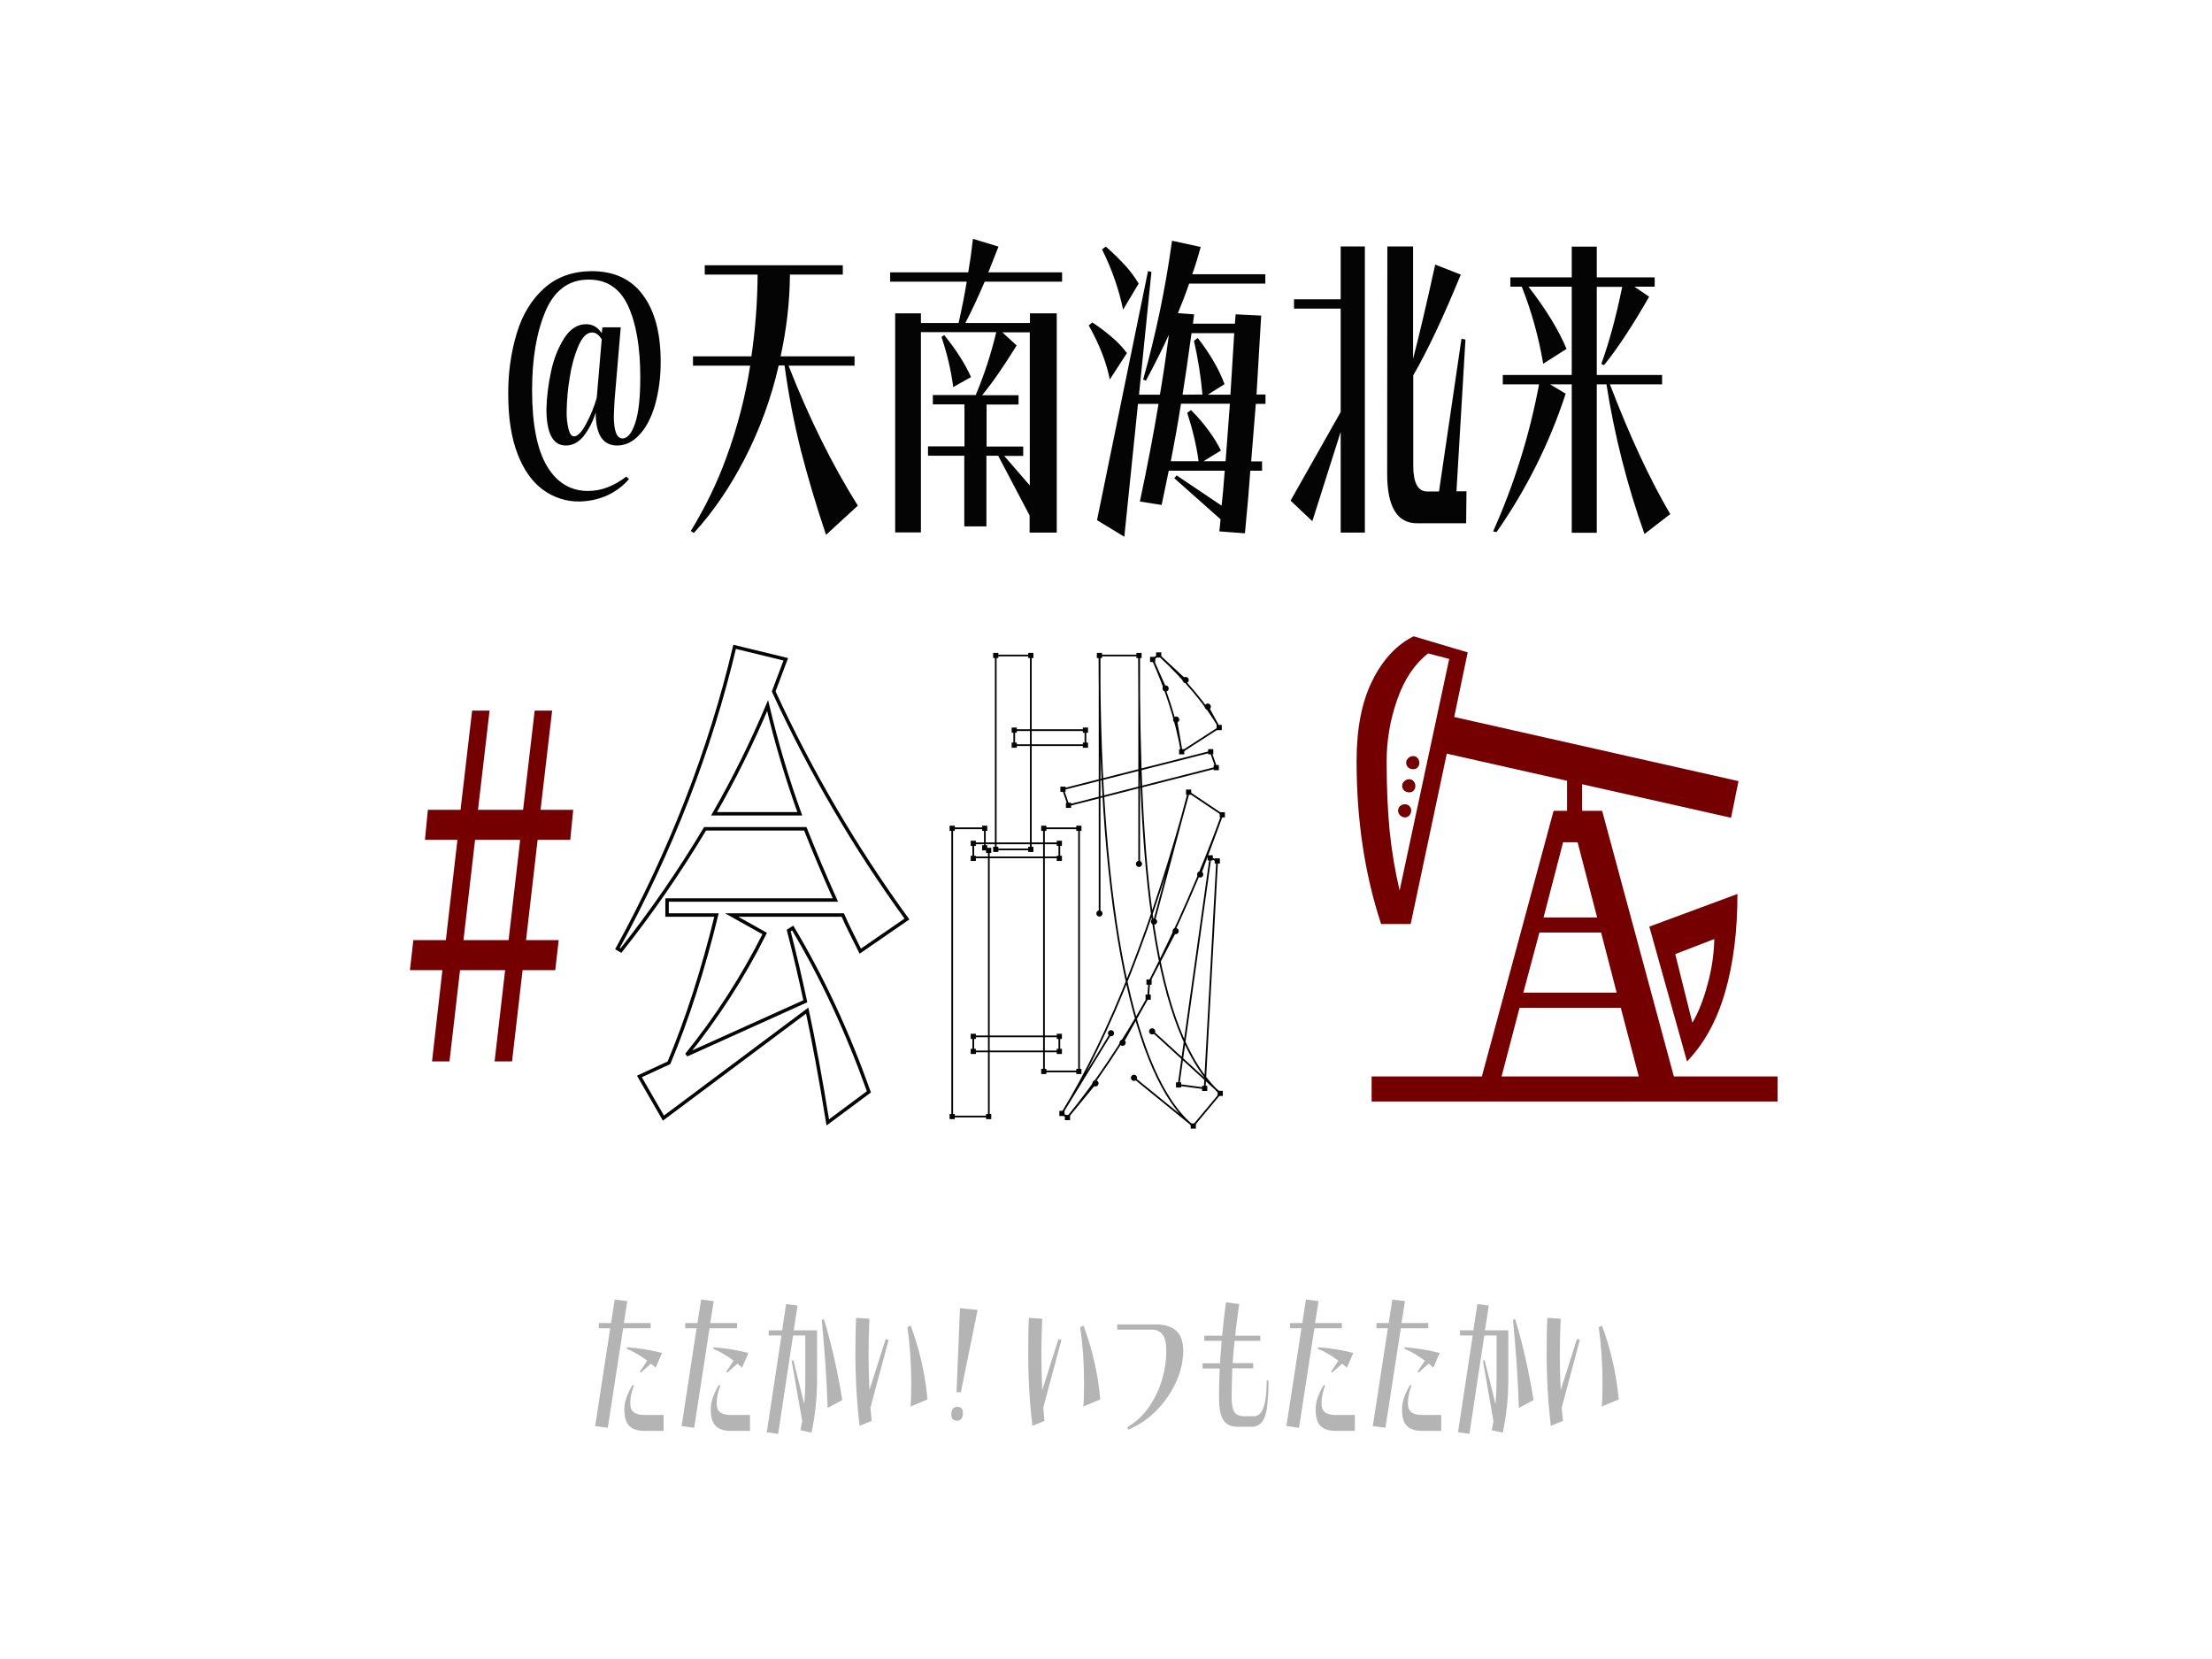
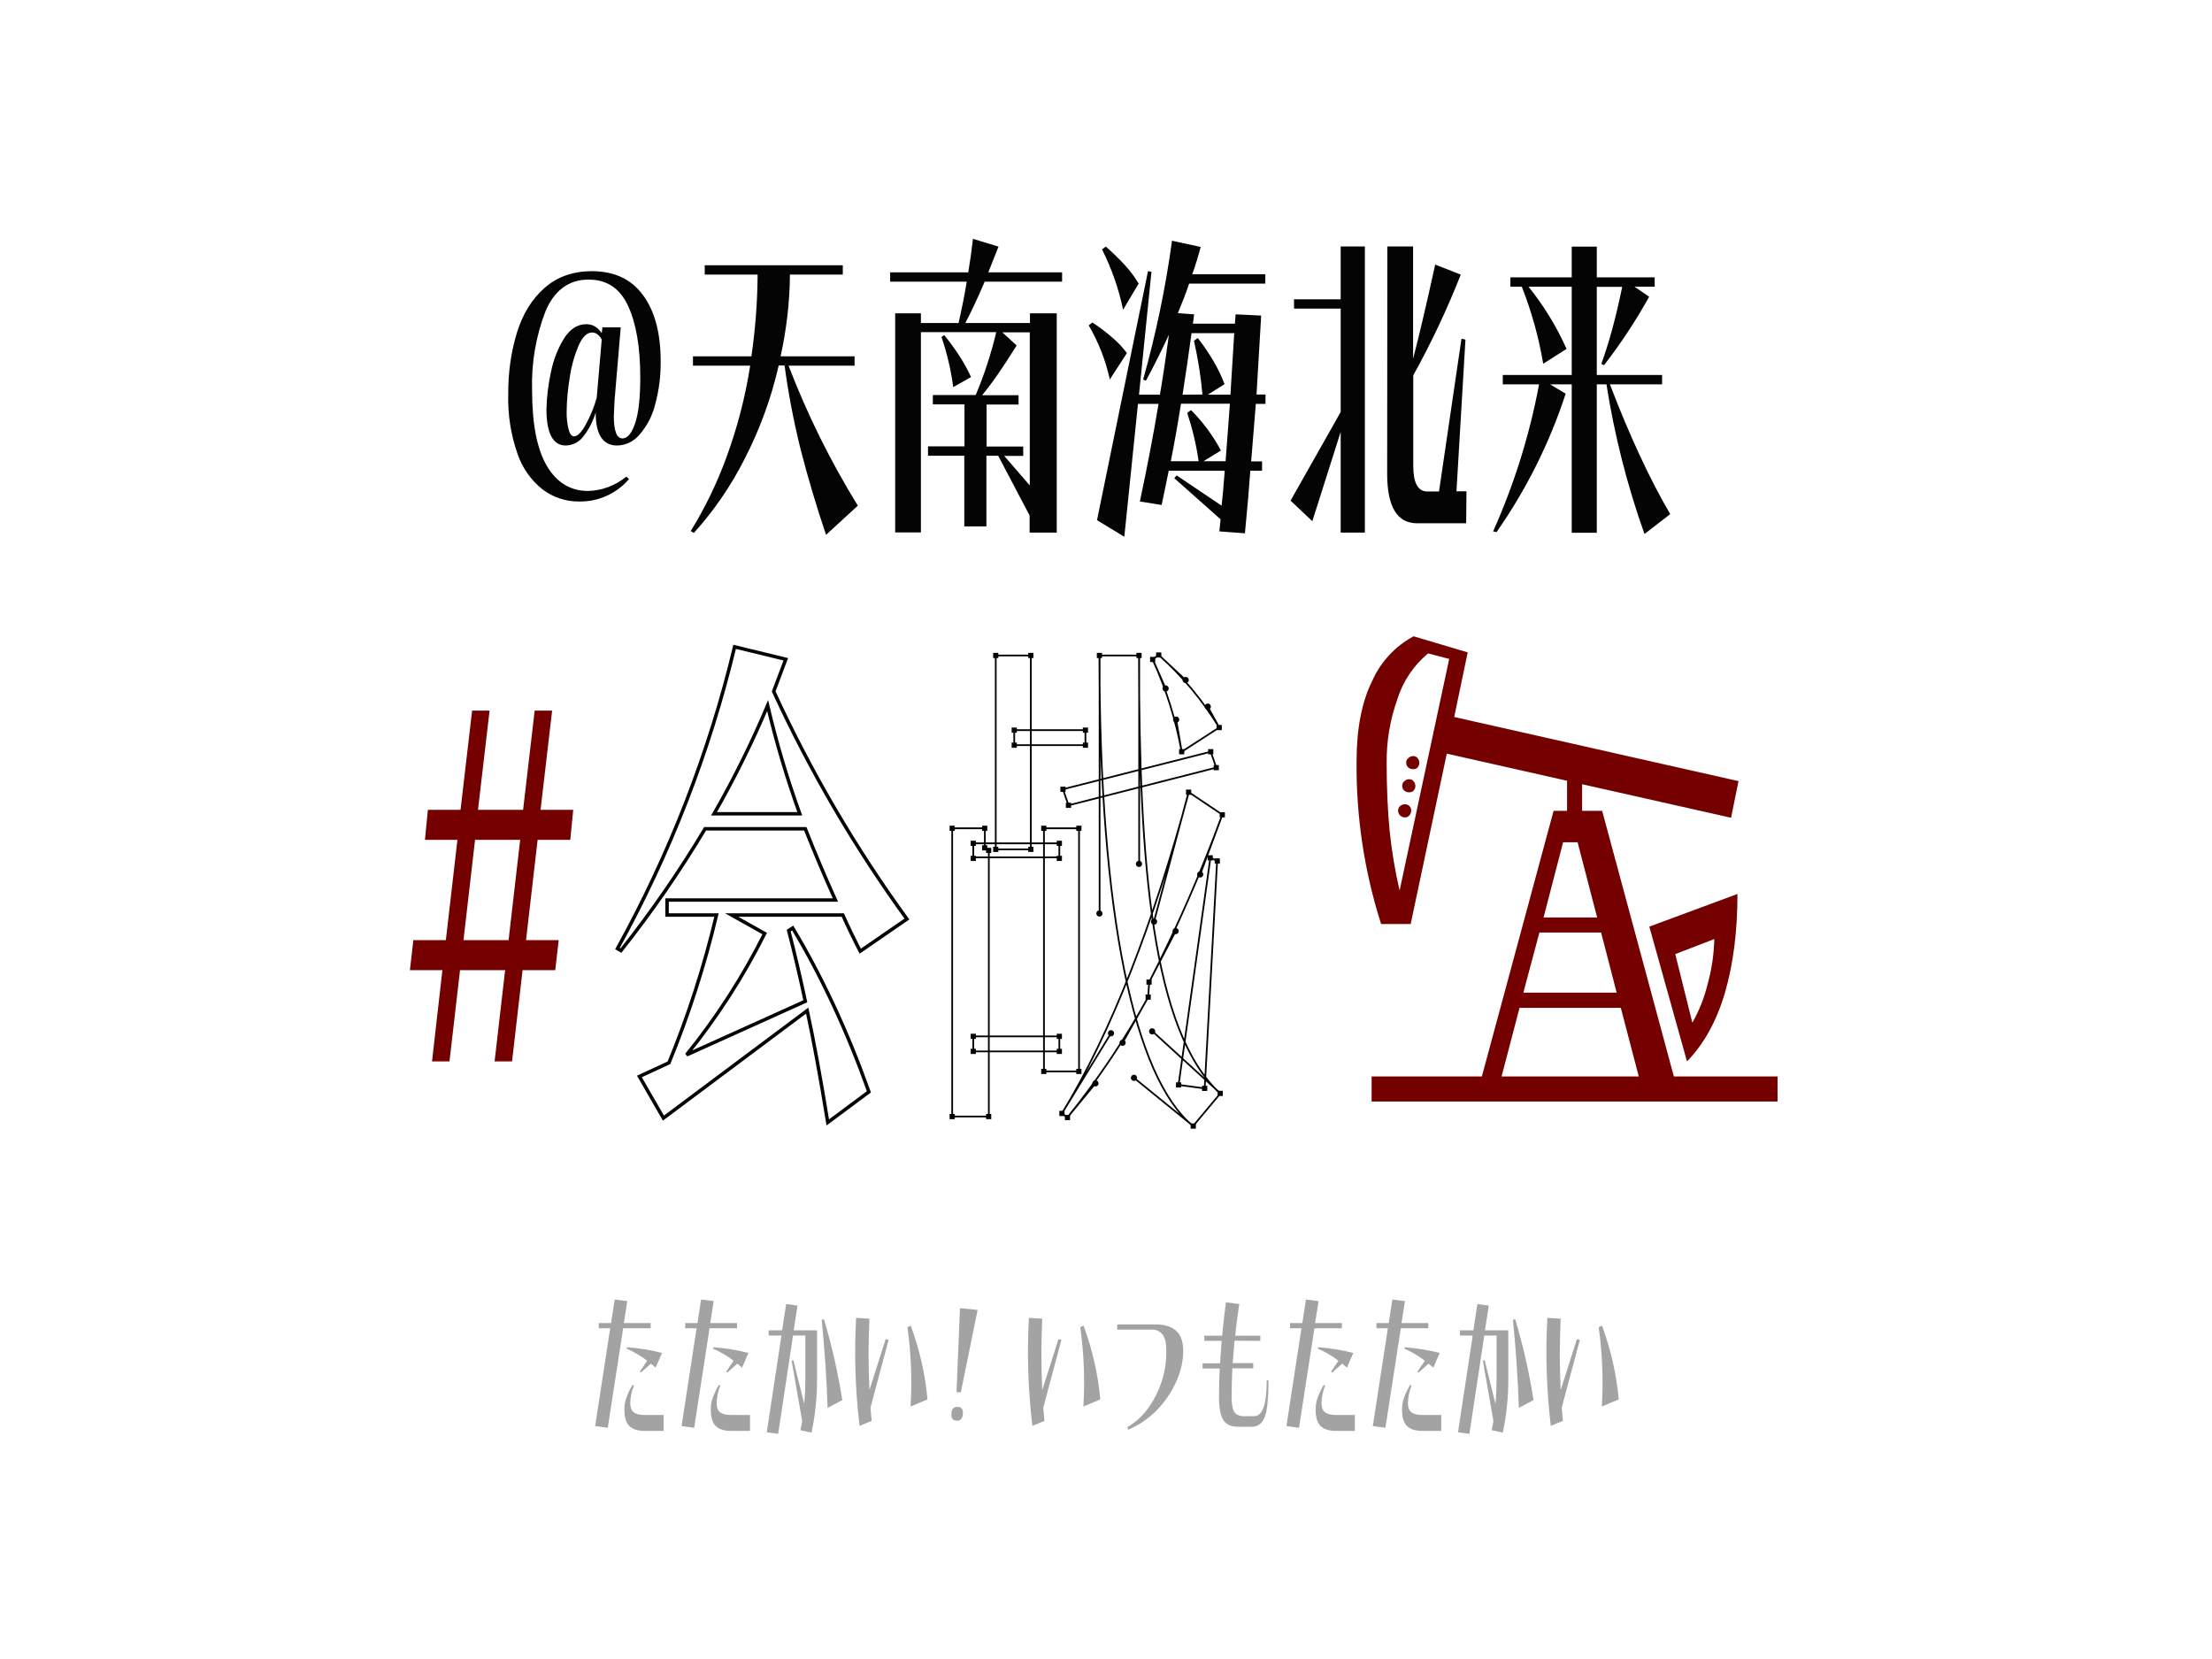
- <svg xmlns="http://www.w3.org/2000/svg" viewBox="0 0 1280 960" style="enable-background:new 0 0 1280 960;fill:#040404" xml:space="preserve">
-   <path d="M315.7 180c-5.2 12.2-7.8 27.4-7.8 45.8 0 19.7 2.9 34.3 8.6 43.9s13.7 14.4 23.8 14.4c7.6 0 14.9-2.8 22.1-8.3l1.6 1.4c-3.7 4.3-8.4 7.7-13.6 9.9-4.8 2-10 3-15.2 3.1-7.5.1-14.9-2.3-21-6.8-6.2-4.5-11.1-11.4-14.7-20.7-3.6-9.3-5.4-20.8-5.4-34.5-.1-12.1 1.5-24.1 5-35.6 3.3-10.8 8.6-19.4 15.9-25.9s16.4-9.7 27.3-9.8c13.1 0 23 4.6 29.8 13.9 6.8 9.2 10.2 22 10.2 38.2.1 8.6-1 17.2-3.3 25.5-2.2 7.4-5.2 13.1-9.1 17.2-3.8 4.1-8.1 6.1-12.8 6.1-8.3 0-12.4-6.4-12.4-19.1-1.5 5-3.9 9.7-7.1 13.8-2.9 3.5-6.3 5.3-10.2 5.3-7.4 0-11.2-7-11.2-21.1.2-7.3 1.1-14.6 2.7-21.8 1.4-6.9 4-13.5 7.7-19.4 3.5-5.3 7.7-7.9 12.6-7.9 3.7 0 6.7 1.7 9 5.2l.4-3.4h10.6l-3.6 42.5c-.2 4.6-.4 7.6-.4 9 0 8.5 1.7 12.8 5 12.8 2.9 0 5.3-2.9 7.3-8.7 2-5.8 3-14.7 3-26.7 0-17.5-2.4-31.3-7.1-41.4s-12.3-15.1-22.6-15.1c-11.4-.1-19.9 6-25.1 18.2zm13.3 68.4c.7 2.7 1.8 4.1 3.2 4.1 2 0 4.4-2.4 6.9-7.1 2.6-4.8 4.7-9.9 6.2-15.2l2.9-33.8c-1.6-2.6-3.4-4-5.6-4-3 0-5.6 2.6-7.8 7.6-2.5 5.9-4.2 12.1-5.1 18.4-1.1 6.5-1.7 13-1.8 19.6-.1 3.5.3 7 1.1 10.4zm105.8-42.2c2.3-15.7 3.5-31.5 3.6-47.3h-30.6v-5.4h79.9v5.4h-30.6c-.1 15.9-2 31.8-5.4 47.3h42.8v5.4h-38.2c11.9 30.4 25.3 57.4 40.1 81L478 309.5c-5.9-17.5-10.7-33.9-14.6-49-4-16.1-7.2-32.5-9.4-49h-3.4c-4.3 18.9-11 37.2-19.9 54.4-8.7 16.7-18.4 30.8-29.2 42.5l-1.8-1.1c8.3-13.5 15.3-27.9 20.7-42.8 6.3-17.2 10.9-34.9 13.7-52.9H401v-5.4h33.8zm176.7-24.9v126.9h-15.7v-9.9l-18.2-34.6h-6.8v40.9H558v-40.9h-21v-5.4h21.1V234h-18.3v-5.4h24.8c5-11.8 8.9-23.9 11.9-36.4h-43.6v115.9H518V181.3h14.9v5.6h21.8c2-8.9 3.6-16.9 4.7-23.9h-44.3v-5.4h45.2c1.1-6.5 2-13 2.7-19.4l14.8 4.5-5.9 14.9h42.7v5.4h-44.8c-4 9.3-7.7 17.3-11.2 23.9H596v-5.6h15.5zm-65.1 12.6c7.1 8.8 12.2 16.9 15.5 24.3l-10.3 5.8c-1.3-9.9-3.6-19.6-6.8-29l1.6-1.1zm43 34.8v5.4h-18.5v24.3h21.2v5.4h-11l14.8 17.1v-88.6H580l8.3 7.6c-7.7 12.4-14.3 22-20 28.8h21.1zm42.7-42.1c4.2 2.7 8.2 5.8 12 9.1 3 2.6 5.6 5.4 8 8.6l-9.9 15.3c-2-10.1-6.1-20.5-12.2-31.3l2.1-1.7zm32.2-29.7 2 .4-7.2 71.1h12.1c1.4-8.2 3.2-19.7 5.2-34.7-3.7 8.2-8.2 17-13.3 26.6l-1.6-.7c7.4-26.3 13-53.2 16.7-80.3l16.6 3.6c-1.6 5.9-3.2 11.2-4.9 15.8h42.3v5.4h-44.1c-1.8 5.4-4 11.1-6.5 17.1l9.4.7-.7 5.4h24.3l.4-5.4 14.8.7-2.7 45.7h5.2v5.4h-5.6L724 267h6.3v5.4h-6.8c-.6 8.8-1.6 20.8-3.1 36.2l-14.8-1.1.7-7-26.8-23.8 1.4-1.6 26 17.5c.5-4.1 1.1-10.8 1.8-20.2h-32.4l-4.1 19.8-12.6-2c4.3-20.2 7.9-39 10.8-56.5h-11.9l-7.9 76.9-15.8-9.6 29.5-144.1zm-13.1-3.2c2.9 3.2 5.5 6.7 7.7 10.4l-9 15.1c-2.5-12.1-6.7-23.9-12.2-34.9l2.2-1.6c3.9 3.4 7.7 7.1 11.3 11zM693.6 267c-1.3-9.5-3.6-18.9-6.6-28.1l2.2-1.6c3.7 3.7 7.2 7.7 10.3 12 2.7 3.6 5 7.4 7 11.4l-10.1 6.2h12.8l2.5-33.3h-28.3c-1.8 11.5-3.8 22.6-5.9 33.3h16.1zm2.2-38.7c-.9-10.5-2.6-20.9-4.9-31.1l2.2-1.6c3.4 4.3 6.5 8.9 9.3 13.7 2.4 4.1 4.5 8.5 6.2 13l-9.7 6.1H712l2.2-35.6h-24.7c-2.2 15.8-3.9 27.7-5.2 35.6l11.5-.1zm94-85.7v165.6h-14v-58.3l-16.4 51.7-12.6-11.9 29-51.3v-59.8h-27v-5.4h27v-30.6h14zm13 0h14.9v65c3.1-11.8 7.4-29.9 12.8-54.5l14.8 5.8c-10 24.4-19.1 43.8-27.5 58.3v52.4c0 9.8 2.7 14.8 8.1 14.8h6.8l13-88.4 2.3.5-5.2 87.8h5.8l-.2 18.5H820c-11.5 0-17.3-9.5-17.3-28.6l.1-131.6zM909.5 217v-51.1h-25c10.2 13.2 17.5 25.2 22 36l-13.5 8.6c-2.6-15.3-6.7-30.2-12.4-44.6H874v-5.4h35.5v-17.8H924v17.8h33.5v5.4h-11.7l8.5 5.8c-9.7 16.9-18.4 30.1-26.1 39.6l-1.6-.7c4.4-12 8.5-26.9 12.1-44.6H924v51h37.8v5.4h-30.2c11.4 29.8 23 54.8 34.9 75.1L951.6 309c-10-28.1-17.4-57.1-22-86.6H924v85.9h-14.5v-85.9H897l9 5.4c-9.3 28.5-22.8 55.5-40 80.1l-2-.4c12.2-27.2 21.1-55.8 26.6-85.1h-21V217h39.9z" />
-   <path d="M353.1 768.6h-6.6v-3h7.1l2.1-13.6 7.3.9-2 12.7h15.5v3h-15.9l-8.9 57.6-7.3-1 8.7-56.6zm9.4 40.1c.9-2.5 2.1-5 3.5-7.3l.8.4c-1.3 3.2-2 6.6-2.1 10.1 0 2.4.6 4.2 1.9 5.2 1.3 1.1 3.4 1.7 6.3 1.7H384v9.2h-11.1c-4 0-6.9-1-8.8-2.9s-2.8-5.1-2.8-9.5c0-2.4.4-4.7 1.2-6.9zm.3-29.1c6.9.5 13.7 1.6 20.3 3.3l-3.7 8.5-2.7-2.3-5.8 5.1-.7-.4 4.3-6.4c-3.7-2.8-7.7-5.2-11.9-7l.2-.8zm40.3-11h-6.6v-3h7.1l2.1-13.6 7.3.9-2 12.7h15.5v3h-15.9l-8.9 57.6-7.3-1 8.7-56.6zm9.4 40.1c.9-2.5 2.1-5 3.5-7.3l.8.4c-1.3 3.2-2 6.6-2.1 10.1 0 2.4.6 4.2 1.9 5.2 1.3 1.1 3.4 1.7 6.3 1.7H434v9.2h-11.1c-4 0-6.9-1-8.8-2.9s-2.8-5.1-2.8-9.5c0-2.4.4-4.7 1.2-6.9zm.3-29.1c6.9.5 13.7 1.6 20.3 3.3l-3.7 8.5-2.7-2.3-5.8 5.1-.7-.4 4.3-6.4c-3.7-2.8-7.7-5.2-11.9-7l.2-.8zm46.5-9.8h13.5v29c0 10.1-1.1 20.3-3.2 30.2l-6.4-1.4c.2-.9.5-2.7 1-5.2l-6.1-35 1-.3 6.3 25.4c.4-4.7.6-9.4.6-13.9v-25.8h-7.1l-8.6 56.9-6.6-.9 8.5-56h-7.4v-3h7.8l2.3-15.2 6.6.9-2.2 14.3zm17.5-6.4c4.6 15.3 8.1 31 10.6 46.8l-8.5 4.5c-.5-16.4-1.7-33.4-3.4-51l1.3-.3zm25.8 20.2c0 6.3.2 13.3.5 20.8l9.4-29.5 1.7.4-10.5 39.3c.3 3.3.5 5.8.7 7.6l-7 2.9c-1.7-14.6-2.5-29.2-2.4-43.9 0-7.1.1-13.3.4-18.6l7.7.5c-.3 7.3-.5 14.2-.5 20.5zm24.4-16.5c5.1 13.7 8.4 28.1 9.7 42.7l-9.8 4.1c.3-4.1.4-8.7.4-13.9 0-10.7-.7-21.4-2.2-32l1.9-.9zm26.9 47c2.2 0 3.3 1.1 3.3 3.3 0 3.1-1.1 4.7-3.3 4.7s-3.4-1.1-3.4-3.4c0-3.1 1.1-4.6 3.4-4.6zm11.8-56.1-9.7 47.7-2.5-.1 2-48.6 10.2 1zm36.9 25.6c0 6.3.2 13.3.5 20.8l9.4-29.5 1.7.4-10.5 39.3c.3 3.3.5 5.8.7 7.6l-7 2.9c-1.7-14.6-2.5-29.2-2.4-43.9 0-7.1.1-13.3.4-18.6l7.7.5c-.3 7.3-.5 14.2-.5 20.5zm24.4-16.5c5.1 13.7 8.4 28.1 9.7 42.7l-9.8 4.1c.3-4.1.4-8.7.4-13.9 0-10.7-.7-21.4-2.2-32l1.9-.9zm53.3 2.7c2.9 2.4 4.4 6.4 4.4 12.1-.1 5.9-1.4 11.7-3.8 17-2.7 6.2-6.4 11.8-11.1 16.7-4.8 5.1-10.6 9-17 11.7l-.4-1.5c5.1-3 9.5-7.1 12.8-12.1 3.3-4.9 5.8-10.3 7.4-16 1.5-5.2 2.3-10.5 2.3-15.8 0-4.5-.7-7.8-2.2-9.7-1.5-1.9-3.9-3-6.3-2.8h-19.9v-3h21.2c5.5-.2 9.7 1 12.6 3.4zm34.1 6c-.3 2.7-.7 7.1-1.1 13h11.9v3h-12.1c-.3 7.3-.4 12.6-.4 15.7-.1 2.5.1 5 .7 7.5.3 1.4 1.1 2.7 2.3 3.5 1.5.8 3.2 1.1 4.8 1h5.2c4.9 0 7.3-6.9 7.3-20.7h1c.1 5.2-.2 10.3-.8 15.5-.5 3.8-1.5 6.7-2.9 8.5-1.4 1.8-3.7 2.9-6 2.8h-8.1c-3.9 0-6.7-1.3-8.3-3.9-1.7-2.6-2.5-7-2.5-13.1 0-6 .1-11.6.4-16.7h-9.9v-3H706c.1-2.7.3-5.5.6-8.4l.3-4.6h-10v-3h10.3c.7-7.1 1.4-13.5 2.2-19.3l7.7 1c-1 6.6-1.8 12.7-2.3 18.3h14.5v3h-14.9zm38.7-7.2h-6.6v-3h7.1l2.1-13.6 7.3.9-2 12.7h15.5v3h-15.9l-8.9 57.6-7.3-1 8.7-56.6zm9.4 40.1c.9-2.5 2.1-5 3.5-7.3l.8.4c-1.3 3.2-2 6.6-2.1 10.1 0 2.4.6 4.2 1.9 5.2 1.3 1.1 3.4 1.7 6.3 1.7H784v9.2h-11.1c-4 0-6.9-1-8.8-2.9s-2.8-5.1-2.8-9.5c0-2.4.4-4.7 1.2-6.9zm.3-29.1c6.9.5 13.7 1.6 20.3 3.3l-3.7 8.5-2.7-2.3-5.8 5.1-.7-.4 4.3-6.4c-3.7-2.8-7.7-5.2-11.9-7l.2-.8zm40.3-11h-6.6v-3h7.1l2.1-13.6 7.3.9-2 12.7h15.5v3h-15.9l-8.9 57.6-7.3-1 8.7-56.6zm9.4 40.1c.9-2.5 2.1-5 3.5-7.3l.8.4c-1.3 3.2-2 6.6-2.1 10.1 0 2.4.6 4.2 1.9 5.2 1.3 1.1 3.4 1.7 6.3 1.7H834v9.2h-11.1c-4 0-6.9-1-8.8-2.9s-2.8-5.1-2.8-9.5c0-2.4.4-4.7 1.2-6.9zm.3-29.1c6.9.5 13.7 1.6 20.3 3.3l-3.7 8.5-2.7-2.3-5.8 5.1-.7-.4 4.3-6.4c-3.7-2.8-7.7-5.2-11.9-7l.2-.8zm46.5-9.8h13.5v29c0 10.1-1.1 20.3-3.2 30.2l-6.4-1.4c.2-.9.5-2.7 1-5.2l-6.1-35 1-.3 6.3 25.4c.4-4.7.6-9.4.6-13.9v-25.8h-7.1l-8.6 56.9-6.6-.9 8.5-56h-7.4v-3h7.8l2.3-15.2 6.6.9-2.2 14.3zm17.5-6.4c4.6 15.3 8.1 31 10.6 46.8l-8.5 4.5c-.5-16.4-1.7-33.4-3.4-51l1.3-.3zm25.8 20.2c0 6.3.2 13.3.5 20.8l9.4-29.5 1.7.4-10.5 39.3c.3 3.3.5 5.8.7 7.6l-7 2.9c-1.7-14.6-2.5-29.2-2.4-43.9 0-7.1.1-13.3.4-18.6l7.7.5c-.3 7.3-.5 14.2-.5 20.5zm24.4-16.5c5.1 13.7 8.4 28.1 9.7 42.7l-9.8 4.1c.3-4.1.4-8.7.4-13.9 0-10.7-.7-21.4-2.2-32l1.9-.9z" style="opacity:.3" />
-   <path d="m266.5 468.6 6.7-57.4h10.1l-6.7 57.4h26.1l6.7-57.4h10.1l-6.7 57.4h18.9L330 486h-18.9l-6.7 58h18.9l-2 17.4h-18.9l-6.1 52.8h-10.1l6.1-52.8h-26.1l-6.1 52.8H250l6-52.8h-18.8l2-17.4H258l6.7-58h-18.8l1.7-17.4h18.9zm27.8 75.4 6.7-58h-26.1l-6.7 58h26.1zm547.2-129.1L1006 452l-4.3 21.2-86.2-19.4v15.4h11.6l41.5 153.7h60v14.5H793.7v-14.5h63.8L899 469.2h7.8v-17.4l-69.6-15.7-20.9 98.6h-17.1c-9.5-28.8-14.2-60.2-14.2-94.3 0-18.7 3-34.3 9.1-46.5 6.1-12.3 14.1-20.8 23.9-25.7l31.3 9.3-7.8 37.4zm-37.4 65.6c1.2 11.7 3.1 23.3 5.8 34.8l28.7-134-12.2-3.2c-7.7 6-13.7 14.8-17.8 26.5-4.2 11.8-6.3 24.2-6.2 36.7 0 14.5.6 27.6 1.7 39.2zm6.1-14.1c.8-.7 1.8-1 2.9-1 1.9 0 3.5 1.6 3.5 3.5 0 1.1-.3 2.1-1 2.9-.6.7-1.5 1.2-2.5 1.2-2.2 0-4-1.7-4.1-3.9v-.1c.1-1.1.5-2 1.2-2.6zm2.4-14.3c.8-.8 1.8-1.2 2.9-1.2 1 0 1.9.4 2.5 1.2.6.7 1 1.6 1 2.6.1 1-.3 2-1 2.8-.6.7-1.5 1-2.5 1-1.1 0-2.1-.3-2.9-1-.8-.7-1.2-1.7-1.2-2.8 0-1 .4-2 1.2-2.6zm2.3-13.4c.8-.8 1.8-1.2 2.9-1.2 1 0 1.9.4 2.5 1.2.6.7 1 1.6 1 2.6.1 1-.3 2-1 2.8-.6.7-1.5 1-2.5 1-1.1 0-2.1-.3-2.9-1-.8-.7-1.2-1.7-1.2-2.8 0-1 .4-1.9 1.2-2.6zm133.4 184.2-10.4-39.7h-58.6l-10.4 39.7h79.4zm-12.8-48.5-9-34.8h-35.7l-9.3 34.8h54zm-11.3-43.5-11.3-43.5h-8.4l-11.3 43.5h31zm81.2-13.6c0 21.5-2.4 40.5-7.2 57-4.8 16.5-12.2 29.8-22 39.9l-21.8-78 51-18.9zm-26.1 74.5c3.5-5.8 6.4-13.2 8.8-22.2 2.4-8.6 3.7-17.4 3.9-26.2l-22.6 8.7 9.9 39.7z" style="fill:#750001" />
-   <path d="m425.1 374.3 29.6 7.2-7 18.6c21.3 46.3 47.1 90.4 77.1 131.7l-27 18.6c-4.7-9.3-8.1-16.2-10.1-20.9h-64.3l19.1 10.7c-12.5 25-27.7 48.5-45.2 70.2l68.7-31c-2.9-13.7-6.1-27.3-9.6-40.9l2.3-1.5c17 28.4 31.7 60 44.1 94.8L479 649.5c-4.2-25.9-8.2-47.5-11.9-64.7L383.9 647 370 622.9l17.1-7.9c10.6-25.3 19.8-53.9 27.5-85.5H386v-8.7h97.4c-6.4-14.3-12.2-28-17.4-41.2h-58c-14.7 24.5-30.9 48.1-48.7 70.5l-2-1.2c31.1-56.8 53.7-115 67.8-174.6zm37.7 96.6c-7.4-20.5-13.6-41.4-18.6-62.6-9.1 21.5-19.4 42.4-31 62.6h49.6z" style="fill:none;stroke:#040404;stroke-width:2" />
-   <path d="m664.4 577-14.8 26.4m-15.7 23.5-16.2 19.7m89.6-175.1L694.5 506m-14.2 32.8-15.4 29.6m22.9-110-20 74.8m-24.9 64.7-28.4 46.4m91-223.3-6.7-12.2m-12.7-15.3L670.5 379m13.3 56-3.2-18.6m-6.1-18-7.5-16.9m39.2 251.2-39.4-36m-7.6-96.8V379.3m31.3 272.3-34.2-27.8m-20-95.2V379.3m34.2-.3-3.5 2.6c7.5 16.8 13.6 34.8 16.8 53.4l21.7-14c-6.6-12.1-19.4-27.5-35-42zm17.4 79.4c-20 74.8-45 139.5-73.4 185.9l3.2 2.3c16.2-19.7 31.9-43.2 46.7-69.6l.6-8.7c16.1-31.4 30.2-63.7 42.3-96.9l-19.4-13zm12.5 38L682 627.8l15.1 2 7.2-131.7-3.9-1.7zm-41.3-117.1h-22.9c0 149.4 20 244.5 54.2 272.3l15.7-18.8c-39.4-36-47-132.9-47-253.5zm-44 77.4 3.2 9.3 85.5-21.8-3.2-9.2-85.5 21.7zm-28.2-34.2v8.7h41.2v-8.7h-41.2zm-10.7-43.2v112.2h20.3V379.3h-20.3zm-13 220.4v8.7H613v-8.7h-49.8zM551 479.3v166.8h21.2v-154l-2.3-1.5v-11.3H551zm53.1 0V620h20.3V479.3h-20.3zm-40.9 8.7v8.1H613V488h-49.8z" style="fill:none;stroke:#040404;stroke-miterlimit:10" />
-   <path d="M549.5 477.8h3v3h-3zm12.2 8.7h3v3h-3zm49.8 0h3v3h-3zm-49.8 111.7h3v3h-3zm0 8.7h3v3h-3zm49.8-8.7h3v3h-3zm0 8.7h3v3h-3zm-49.8-111.7h3v3h-3zm49.8 0h3v3h-3zM585.4 421h3v3h-3zm41.2 0h3v3h-3zm-41.2 8.7h3v3h-3zm41.2 0h3v3h-3zm-13 25.5h3v3h-3zm3.2 9.3h3v3h-3zm82.3-31h3v3h-3zm3.2 9.2h3v3h-3zm-20-9.2h3v3h-3zm4 23.4h3v3h-3zm19.5 13.1h3v3h-3zm-42.4 96.8h3v3h-3zm-.5 8.7h3v3h-3zm26.1 74.6h3v3h-3zm15.6-18.9h3v3h-3zm-9-2.9h3v3h-3zm-15.1-2h3v3h-3zm18.3-131.4h3v3h-3zm4.1 1.8h3v3h-3zm-86.7 148.5h3v3h-3zm-3.2-2.4h3v3h-3zm91-223.3h3v3h-3zm-35-42h3v3h-3zm-3.5 2.6h3v3h-3zm-97.2 109h3v3h-3z" />
-   <path d="M570.6 490.6h3v3h-3zm-21.1 154h3v3h-3zm18.8-166.8h3v3h-3zm6.4-100h3v3h-3zm20.3 0h3v3h-3zm39.7 0h3v3h-3zm22.9 0h3v3h-3zM574.7 490h3v3h-3zm20.3 0h3v3h-3zm7.5-12.2h3v3h-3zm20.3 0h3v3h-3zm-52.2 166.8h3v3h-3zm52.2-26.1h3v3h-3zm-20.3 0h3v3h-3z" />
-   <circle cx="667.8" cy="533.3" r="1.8" />
-   <circle cx="680.3" cy="538.8" r="1.8" />
-   <circle cx="694.5" cy="506" r="1.8" />
-   <circle cx="642.9" cy="597.9" r="1.8" />
-   <circle cx="649.6" cy="603.4" r="1.8" />
-   <circle cx="633.9" cy="626.9" r="1.8" />
-   <circle cx="656.2" cy="623.7" r="1.8" />
-   <circle cx="666.7" cy="596.8" r="1.8" />
-   <circle cx="636.2" cy="528.6" r="1.8" />
-   <circle cx="659.1" cy="499.9" r="1.8" />
-   <circle cx="680.6" cy="416.4" r="1.8" />
-   <circle cx="698.9" cy="408.9" r="1.8" />
-   <circle cx="686.1" cy="393.5" r="1.8" />
-   <circle cx="674.5" cy="398.4" r="1.8" />
+ <svg xmlns="http://www.w3.org/2000/svg" viewBox="0 0 1280 960">
+   <path d="M353.1 768.6h-6.6v-3h7.1l2.1-13.6 7.3.9-2 12.7h15.5v3h-15.9l-8.9 57.6-7.3-1 8.7-56.6zm9.4 40.1c.9-2.5 2.1-5 3.5-7.3l.8.4a29 29 0 0 0-2.1 10.1c0 2.4.6 4.2 1.9 5.2 1.3 1.1 3.4 1.7 6.3 1.7H384v9.2h-11.1c-4 0-6.9-1-8.8-2.9s-2.8-5.1-2.8-9.5c0-2.4.4-4.7 1.2-6.9zm.3-29.1c6.9.5 13.7 1.6 20.3 3.3l-3.7 8.5-2.7-2.3-5.8 5.1-.7-.4 4.3-6.4a57.2 57.2 0 0 0-11.9-7l.2-.8zm40.3-11h-6.6v-3h7.1l2.1-13.6 7.3.9-2 12.7h15.5v3h-15.9l-8.9 57.6-7.3-1 8.7-56.6zm9.4 40.1c.9-2.5 2.1-5 3.5-7.3l.8.4a29 29 0 0 0-2.1 10.1c0 2.4.6 4.2 1.9 5.2 1.3 1.1 3.4 1.7 6.3 1.7H434v9.2h-11.1c-4 0-6.9-1-8.8-2.9s-2.8-5.1-2.8-9.5c0-2.4.4-4.7 1.2-6.9zm.3-29.1c6.9.5 13.7 1.6 20.3 3.3l-3.7 8.5-2.7-2.3-5.8 5.1-.7-.4 4.3-6.4a57.2 57.2 0 0 0-11.9-7l.2-.8zm46.5-9.8h13.5v29c0 10.1-1.1 20.3-3.2 30.2l-6.4-1.4 1-5.2-6.1-35 1-.3 6.3 25.4c.4-4.7.6-9.4.6-13.9v-25.8h-7.1l-8.6 56.9-6.6-.9 8.5-56h-7.4v-3h7.8l2.3-15.2 6.6.9-2.2 14.3zm17.5-6.4a356 356 0 0 1 10.6 46.8l-8.5 4.5c-.5-16.4-1.7-33.4-3.4-51l1.3-.3zm25.8 20.2c0 6.3.2 13.3.5 20.8l9.4-29.5 1.7.4-10.5 39.3.7 7.6-7 2.9a357.7 357.7 0 0 1-2-62.5l7.7.5a508 508 0 0 0-.5 20.5zm24.4-16.5c5.1 13.7 8.4 28.1 9.7 42.7l-9.8 4.1a228.4 228.4 0 0 0-1.8-45.9l1.9-.9zm26.9 47c2.2 0 3.3 1.1 3.3 3.3 0 3.1-1.1 4.7-3.3 4.7s-3.4-1.1-3.4-3.4c0-3.1 1.1-4.6 3.4-4.6zm11.8-56.1-9.7 47.7-2.5-.1 2-48.6 10.2 1zm36.9 25.6c0 6.3.2 13.3.5 20.8l9.4-29.5 1.7.4-10.5 39.3.7 7.6-7 2.9a357.7 357.7 0 0 1-2-62.5l7.7.5a508 508 0 0 0-.5 20.5zm24.4-16.5c5.1 13.7 8.4 28.1 9.7 42.7l-9.8 4.1a228.4 228.4 0 0 0-1.8-45.9l1.9-.9zm53.3 2.7c2.9 2.4 4.4 6.4 4.4 12.1a43 43 0 0 1-3.8 17 56.6 56.6 0 0 1-11.1 16.7c-4.8 5.1-10.6 9-17 11.7l-.4-1.5a39 39 0 0 0 12.8-12.1 55.5 55.5 0 0 0 9.7-31.8c0-4.5-.7-7.8-2.2-9.7s-3.9-3-6.3-2.8h-19.9v-3h21.2c5.5-.2 9.7 1 12.6 3.4zm34.1 6-1.1 13h11.9v3h-12.1a409 409 0 0 0-.4 15.7c-.1 2.5.1 5 .7 7.5a5.6 5.6 0 0 0 2.3 3.5 9 9 0 0 0 4.8 1h5.2c4.9 0 7.3-6.9 7.3-20.7h1a115 115 0 0 1-.8 15.5c-.5 3.8-1.5 6.7-2.9 8.5s-3.7 2.9-6 2.8h-8.1c-3.9 0-6.7-1.3-8.3-3.9-1.7-2.6-2.5-7-2.5-13.1 0-6 .1-11.6.4-16.7h-9.9v-3H706l.6-8.4.3-4.6h-10v-3h10.3c.7-7.1 1.4-13.5 2.2-19.3l7.7 1c-1 6.6-1.8 12.7-2.3 18.3h14.5v3l-14.9-.1zm38.7-7.2h-6.6v-3h7.1l2.1-13.6 7.3.9-2 12.7h15.5v3h-15.9l-8.9 57.6-7.3-1 8.7-56.6zm9.4 40.1c.9-2.5 2.1-5 3.5-7.3l.8.4a29 29 0 0 0-2.1 10.1c0 2.4.6 4.2 1.9 5.2 1.3 1.1 3.4 1.7 6.3 1.7H784v9.2h-11.1c-4 0-6.9-1-8.8-2.9s-2.8-5.1-2.8-9.5c0-2.4.4-4.7 1.2-6.9zm.3-29.1c6.9.5 13.7 1.6 20.3 3.3l-3.7 8.5-2.7-2.3-5.8 5.1-.7-.4 4.3-6.4a57.2 57.2 0 0 0-11.9-7l.2-.8zm40.3-11h-6.6v-3h7.1l2.1-13.6 7.3.9-2 12.7h15.5v3h-15.9l-8.9 57.6-7.3-1 8.7-56.6zm9.4 40.1c.9-2.5 2.1-5 3.5-7.3l.8.4a29 29 0 0 0-2.1 10.1c0 2.4.6 4.2 1.9 5.2 1.3 1.1 3.4 1.7 6.3 1.7H834v9.2h-11.1c-4 0-6.9-1-8.8-2.9s-2.8-5.1-2.8-9.5c0-2.4.4-4.7 1.2-6.9zm.3-29.1c6.9.5 13.7 1.6 20.3 3.3l-3.7 8.5-2.7-2.3-5.8 5.1-.7-.4 4.3-6.4a57.2 57.2 0 0 0-11.9-7l.2-.8zm46.5-9.8h13.5v29c0 10.1-1.1 20.3-3.2 30.2l-6.4-1.4 1-5.2-6.1-35 1-.3 6.3 25.4c.4-4.7.6-9.4.6-13.9v-25.8h-7.1l-8.6 56.9-6.6-.9 8.5-56h-7.4v-3h7.8l2.3-15.2 6.6.9-2.2 14.3zm17.5-6.4a356 356 0 0 1 10.6 46.8l-8.5 4.5c-.5-16.4-1.7-33.4-3.4-51l1.3-.3zm25.8 20.2c0 6.3.2 13.3.5 20.8l9.4-29.5 1.7.4-10.5 39.3.7 7.6-7 2.9a357.7 357.7 0 0 1-2-62.5l7.7.5a508 508 0 0 0-.5 20.5zm24.4-16.5c5.1 13.7 8.4 28.1 9.7 42.7l-9.8 4.1a228.4 228.4 0 0 0-1.8-45.9l1.9-.9z" style="fill:#a3a3a3" />
+   <path d="m266.5 468.6 6.7-57.4h10.1l-6.7 57.4h26.1l6.7-57.4h10.1l-6.7 57.4h18.9L330 486h-18.9l-6.7 58h18.9l-2 17.4h-18.9l-6.1 52.8h-10.1l6.1-52.8h-26.1l-6.1 52.8H250l6-52.8h-18.8l2-17.4H258l6.7-58h-18.8l1.7-17.4h18.9zm27.8 75.4 6.7-58h-26.1l-6.7 58h26.1zm547.2-129.1L1006 452l-4.3 21.2-86.2-19.4v15.4h11.6l41.5 153.7h60v14.5H793.7v-14.5h63.8L899 469.2h7.8v-17.4l-69.6-15.7-20.9 98.6h-17.1a299.3 299.3 0 0 1-14.2-94.3c0-18.7 3-34.3 9.1-46.5a54.2 54.2 0 0 1 23.9-25.7l31.3 9.3-7.8 37.4zm-37.4 65.6c1.2 11.7 3.1 23.3 5.8 34.8l28.7-134-12.2-3.2a56 56 0 0 0-17.8 26.5 106.8 106.8 0 0 0-6.2 36.7c0 14.5.6 27.6 1.7 39.2zm6.1-14.1c.8-.7 1.8-1 2.9-1 1.9 0 3.5 1.6 3.5 3.5 0 1.1-.3 2.1-1 2.9-.6.7-1.5 1.2-2.5 1.2a4 4 0 0 1-4.1-3.9v-.1c.1-1.1.5-2 1.2-2.6zm2.4-14.3a4 4 0 0 1 2.9-1.2c1 0 1.9.4 2.5 1.2a4 4 0 0 1 1 2.6c.1 1-.3 2-1 2.8-.6.7-1.5 1-2.5 1-1.1 0-2.1-.3-2.9-1a3.6 3.6 0 0 1-1.2-2.8c0-1 .4-2 1.2-2.6zm2.3-13.4a4 4 0 0 1 2.9-1.2c1 0 1.9.4 2.5 1.2a4 4 0 0 1 1 2.6c.1 1-.3 2-1 2.8-.6.7-1.5 1-2.5 1-1.1 0-2.1-.3-2.9-1a3.6 3.6 0 0 1-1.2-2.8c0-1 .4-1.9 1.2-2.6zm133.4 184.2-10.4-39.7h-58.6l-10.4 39.7h79.4zm-12.8-48.5-9-34.8h-35.7l-9.3 34.8h54zm-11.3-43.5-11.3-43.5h-8.4l-11.3 43.5h31zm81.2-13.6c0 21.5-2.4 40.5-7.2 57s-12.2 29.8-22 39.9l-21.8-78 51-18.9zm-26.1 74.5a86.2 86.2 0 0 0 8.8-22.2c2.4-8.6 3.7-17.4 3.9-26.2l-22.6 8.7 9.9 39.7z" style="fill:#750000" />
+   <path d="m425.1 374.3 29.6 7.2-7 18.6a775.6 775.6 0 0 0 77.1 131.7l-27 18.6a406 406 0 0 1-10.1-20.9h-64.3l19.1 10.7a389 389 0 0 1-45.2 70.2l68.7-31a969.4 969.4 0 0 0-9.6-40.9l2.3-1.5c17 28.4 31.7 60 44.1 94.8L479 649.5c-4.2-25.9-8.2-47.5-11.9-64.7L383.9 647 370 622.9l17.1-7.9a573.2 573.2 0 0 0 27.5-85.5H386v-8.7h97.4c-6.4-14.3-12.2-28-17.4-41.2h-58a654.3 654.3 0 0 1-48.7 70.5l-2-1.2a696.6 696.6 0 0 0 67.8-174.6zm37.7 96.6a569.1 569.1 0 0 1-18.6-62.6 577.9 577.9 0 0 1-31 62.6h49.6z" style="fill:none;stroke:#040404;stroke-width:2" />
+   <path d="m664.4 577-14.8 26.4m-15.7 23.5-16.2 19.7m89.6-175.1L694.5 506m-14.2 32.8-15.4 29.6M705.5 421l-6.7-12.2m-12.7-15.3L670.5 379m13.3 56-3.2-18.6m-6.1-18-7.5-16.9m20.8 76.9-20 74.8m-24.9 64.7-28.4 46.4m91.7-11.6-39.4-36m-7.6-96.8V379.3m31.3 272.3-34.2-27.8m-20-95.2V379.3m34.2-.3-3.5 2.6a225.9 225.9 0 0 1 16.8 53.4l21.7-14a184.3 184.3 0 0 0-35-42zm17.4 79.4c-20 74.8-45 139.5-73.4 185.9l3.2 2.3a478.4 478.4 0 0 0 46.7-69.6l.6-8.7a850.4 850.4 0 0 0 42.3-96.9l-19.4-13zm12.5 38L682 627.8l15.1 2 7.2-131.7-3.9-1.7zm-41.3-117.1h-22.9c0 149.4 20 244.5 54.2 272.3l15.7-18.8c-39.4-36-47-132.9-47-253.5zm-44 77.4 3.2 9.3 85.5-21.8-3.2-9.2-85.5 21.7zm-28.2-34.2v8.7h41.2v-8.7h-41.2zm-10.7-43.2v112.2h20.3V379.3h-20.3zm-13 220.4v8.7H613v-8.7h-49.8zM551 479.3v166.8h21.2v-154l-2.3-1.5v-11.3H551zm53.1 0V620h20.3V479.3h-20.3zm-40.9 8.7v8.1H613V488h-49.8z" style="fill:none;stroke:#040404;stroke-miterlimit:10" />
+   <path d="M315.7 180a117 117 0 0 0-7.8 45.8c0 19.7 2.9 34.3 8.6 43.9s13.7 14.4 23.8 14.4a36 36 0 0 0 22.1-8.3l1.6 1.4a37 37 0 0 1-28.8 13c-7.5.1-14.9-2.3-21-6.8a44.6 44.6 0 0 1-14.7-20.7 96.1 96.1 0 0 1-5.4-34.5c-.1-12.1 1.5-24.1 5-35.6 3.3-10.8 8.6-19.4 15.9-25.9s16.4-9.7 27.3-9.8c13.1 0 23 4.6 29.8 13.9 6.8 9.2 10.2 22 10.2 38.2.1 8.6-1 17.2-3.3 25.5a41.7 41.7 0 0 1-9.1 17.2 17.1 17.1 0 0 1-12.8 6.1c-8.3 0-12.4-6.4-12.4-19.1-1.5 5-3.9 9.7-7.1 13.8a13 13 0 0 1-10.2 5.3c-7.4 0-11.2-7-11.2-21.1a115 115 0 0 1 2.7-21.8c1.4-6.9 4-13.5 7.7-19.4 3.5-5.3 7.7-7.9 12.6-7.9 3.7 0 6.7 1.7 9 5.2l.4-3.4h10.6l-3.6 42.5-.4 9c0 8.5 1.7 12.8 5 12.8 2.9 0 5.3-2.9 7.3-8.7s3-14.7 3-26.7c0-17.5-2.4-31.3-7.1-41.4s-12.3-15.1-22.6-15.1c-11.4-.1-19.9 6-25.1 18.2zm13.3 68.4c.7 2.7 1.8 4.1 3.2 4.1 2 0 4.4-2.4 6.9-7.1 2.6-4.8 4.7-9.9 6.2-15.2l2.9-33.8c-1.6-2.6-3.4-4-5.6-4-3 0-5.6 2.6-7.8 7.6a74 74 0 0 0-5.1 18.4c-1.1 6.5-1.7 13-1.8 19.6-.1 3.5.3 7 1.1 10.4zm105.8-42.2c2.3-15.7 3.5-31.5 3.6-47.3h-30.6v-5.4h79.9v5.4h-30.6c-.1 15.9-2 31.8-5.4 47.3h42.8v5.4h-38.2a485.2 485.2 0 0 0 40.1 81L478 309.5a706.6 706.6 0 0 1-14.6-49c-4-16.1-7.2-32.5-9.4-49h-3.4a229 229 0 0 1-19.9 54.4 194.8 194.8 0 0 1-29.2 42.5l-1.8-1.1a234.6 234.6 0 0 0 20.7-42.8 278 278 0 0 0 13.7-52.9H401v-5.4h33.8zm176.7-24.9v126.9h-15.7v-9.9l-18.2-34.6h-6.8v40.9H558v-40.9h-21v-5.4h21.1V234h-18.3v-5.4h24.8c5-11.8 8.9-23.9 11.9-36.4h-43.6v115.9H518V181.3h14.9v5.6h21.8c2-8.9 3.6-16.9 4.7-23.9h-44.3v-5.4h45.2c1.1-6.5 2-13 2.7-19.4l14.8 4.5-5.9 14.9h42.7v5.4h-44.8c-4 9.3-7.7 17.3-11.2 23.9H596v-5.6h15.5zm-65.1 12.6c7.1 8.8 12.2 16.9 15.5 24.3l-10.3 5.8a151 151 0 0 0-6.8-29l1.6-1.1zm43 34.8v5.4h-18.5v24.3h21.2v5.4h-11l14.8 17.1v-88.6H580l8.3 7.6c-7.7 12.4-14.3 22-20 28.8h21.1zm42.7-42.1c4.2 2.7 8.2 5.8 12 9.1 3 2.6 5.6 5.4 8 8.6l-9.9 15.3a106 106 0 0 0-12.2-31.3l2.1-1.7zm32.2-29.7 2 .4-7.2 71.1h12.1c1.4-8.2 3.2-19.7 5.2-34.7a470 470 0 0 1-13.3 26.6l-1.6-.7a593 593 0 0 0 16.7-80.3l16.6 3.6c-1.6 5.9-3.2 11.2-4.9 15.8h42.3v5.4h-44.1c-1.8 5.4-4 11.1-6.5 17.1l9.4.7-.7 5.4h24.3l.4-5.4 14.8.7-2.7 45.7h5.2v5.4h-5.6L724 267h6.3v5.4h-6.8c-.6 8.8-1.6 20.8-3.1 36.2l-14.8-1.1.7-7-26.8-23.8 1.4-1.6 26 17.5c.5-4.1 1.1-10.8 1.8-20.2h-32.4l-4.1 19.8-12.6-2c4.3-20.2 7.9-39 10.8-56.5h-11.9l-7.9 76.9-15.8-9.6 29.5-144.1zm-13.1-3.2a65 65 0 0 1 7.7 10.4l-9 15.1a143.2 143.2 0 0 0-12.2-34.9l2.2-1.6c3.9 3.4 7.7 7.1 11.3 11zM693.6 267c-1.3-9.5-3.6-18.9-6.6-28.1l2.2-1.6a98.7 98.7 0 0 1 17.3 23.4l-10.1 6.2h12.8l2.5-33.3h-28.3a876.3 876.3 0 0 1-5.9 33.3h16.1v.1zm2.2-38.7c-.9-10.5-2.6-20.9-4.9-31.1l2.2-1.6c3.4 4.3 6.5 8.9 9.3 13.7 2.4 4.1 4.5 8.5 6.2 13l-9.7 6.1H712l2.2-35.6h-24.7a1670 1670 0 0 1-5.2 35.6l11.5-.1zm94-85.7v165.6h-14v-58.3l-16.4 51.7-12.6-11.9 29-51.3v-59.8h-27v-5.4h27v-30.6h14zm13 0h14.9v65c3.1-11.8 7.4-29.9 12.8-54.5l14.8 5.8a493.1 493.1 0 0 1-27.5 58.3v52.4c0 9.8 2.7 14.8 8.1 14.8h6.8l13-88.4 2.3.5-5.2 87.8h5.8l-.2 18.5H820c-11.5 0-17.3-9.5-17.3-28.6l.1-131.6zM909.5 217v-51.1h-25a163.6 163.6 0 0 1 22 36l-13.5 8.6a221.9 221.9 0 0 0-12.4-44.6H874v-5.4h35.5v-17.8H924v17.8h33.5v5.4h-11.7l8.5 5.8a308.4 308.4 0 0 1-26.1 39.6l-1.6-.7c4.4-12 8.5-26.9 12.1-44.6H924v51h37.8v5.4h-30.2c11.4 29.8 23 54.8 34.9 75.1L951.6 309a478 478 0 0 1-22-86.6H924v85.9h-14.5v-85.9H897l9 5.4a305 305 0 0 1-40 80.1l-2-.4a378.7 378.7 0 0 0 26.6-85.1h-21V217h39.9zm-360 260.8h3v3h-3v-3zm12.2 8.7h3v3h-3v-3zm49.8 0h3v3h-3v-3zm-49.8 111.7h3v3h-3v-3zm0 8.7h3v3h-3v-3zm49.8-8.7h3v3h-3v-3zm0 8.7h3v3h-3v-3zm-49.8-111.7h3v3h-3v-3zm49.8 0h3v3h-3v-3zM585.4 421h3v3h-3v-3zm41.2 0h3v3h-3v-3zm-41.2 8.7h3v3h-3v-3zm41.2 0h3v3h-3v-3zm-13 25.5h3v3h-3v-3zm3.2 9.3h3v3h-3v-3zm82.3-31h3v3h-3v-3zm3.2 9.2h3v3h-3v-3zm-20-9.2h3v3h-3v-3zm4 23.4h3v3h-3v-3zm19.5 13.1h3v3h-3v-3zm-42.4 96.8h3v3h-3v-3zm-.5 8.7h3v3h-3v-3zm26.1 74.6h3v3h-3v-3zm15.6-18.9h3v3h-3v-3zm-9-2.9h3v3h-3v-3zm-15.1-2h3v3h-3v-3zm18.3-131.4h3v3h-3v-3zm4.1 1.8h3v3h-3v-3zm-86.7 148.5h3v3h-3v-3zm-3.2-2.4h3v3h-3v-3zm91-223.3h3v3h-3v-3zm-35-42h3v3h-3v-3zm-3.5 2.6h3v3h-3v-3zm-97.2 109h3v3h-3v-3zm2.3 1.5h3v3h-3v-3zm-21.1 154h3v3h-3v-3zm18.8-166.8h3v3h-3v-3zm6.4-100h3v3h-3v-3zm20.3 0h3v3h-3v-3zm39.7 0h3v3h-3v-3zm22.9 0h3v3h-3v-3zM574.7 490h3v3h-3v-3zm20.3 0h3v3h-3v-3zm7.5-12.2h3v3h-3v-3zm20.3 0h3v3h-3v-3zm-52.2 166.8h3v3h-3v-3zm52.2-26.1h3v3h-3v-3zm-20.3 0h3v3h-3v-3zm65.3-87c1 0 1.8.8 1.8 1.8s-.8 1.8-1.8 1.8-1.8-.8-1.8-1.8.8-1.8 1.8-1.8zm12.5 5.5c1 0 1.8.8 1.8 1.8s-.8 1.8-1.8 1.8-1.8-.8-1.8-1.8.8-1.8 1.8-1.8zm14.2-32.8c1 0 1.8.8 1.8 1.8s-.8 1.8-1.8 1.8-1.8-.8-1.8-1.8.8-1.8 1.8-1.8zm-51.6 91.9c1 0 1.8.8 1.8 1.8s-.8 1.8-1.8 1.8-1.8-.8-1.8-1.8.8-1.8 1.8-1.8zm6.7 5.5c1 0 1.8.8 1.8 1.8s-.8 1.8-1.8 1.8-1.8-.8-1.8-1.8.8-1.8 1.8-1.8zm-15.7 23.5c1 0 1.8.8 1.8 1.8s-.8 1.8-1.8 1.8-1.8-.8-1.8-1.8.8-1.8 1.8-1.8zm22.3-3.2c1 0 1.8.8 1.8 1.8s-.8 1.8-1.8 1.8-1.8-.8-1.8-1.8.8-1.8 1.8-1.8zm10.5-26.9c1 0 1.8.8 1.8 1.8s-.8 1.8-1.8 1.8-1.8-.8-1.8-1.8.8-1.8 1.8-1.8zm-30.5-68.2c1 0 1.8.8 1.8 1.8s-.8 1.8-1.8 1.8-1.8-.8-1.8-1.8.8-1.8 1.8-1.8zm22.9-28.7c1 0 1.8.8 1.8 1.8s-.8 1.8-1.8 1.8-1.8-.8-1.8-1.8.8-1.8 1.8-1.8zm21.5-83.5c1 0 1.8.8 1.8 1.8s-.8 1.8-1.8 1.8-1.8-.8-1.8-1.8.8-1.8 1.8-1.8zm18.3-7.5c1 0 1.8.8 1.8 1.8s-.8 1.8-1.8 1.8-1.8-.8-1.8-1.8.8-1.8 1.8-1.8zm-12.8-15.4c1 0 1.8.8 1.8 1.8s-.8 1.8-1.8 1.8-1.8-.8-1.8-1.8.8-1.8 1.8-1.8zm-11.6 4.9c1 0 1.8.8 1.8 1.8s-.8 1.8-1.8 1.8-1.8-.8-1.8-1.8.8-1.8 1.8-1.8z" style="fill:#040404" />
</svg>
